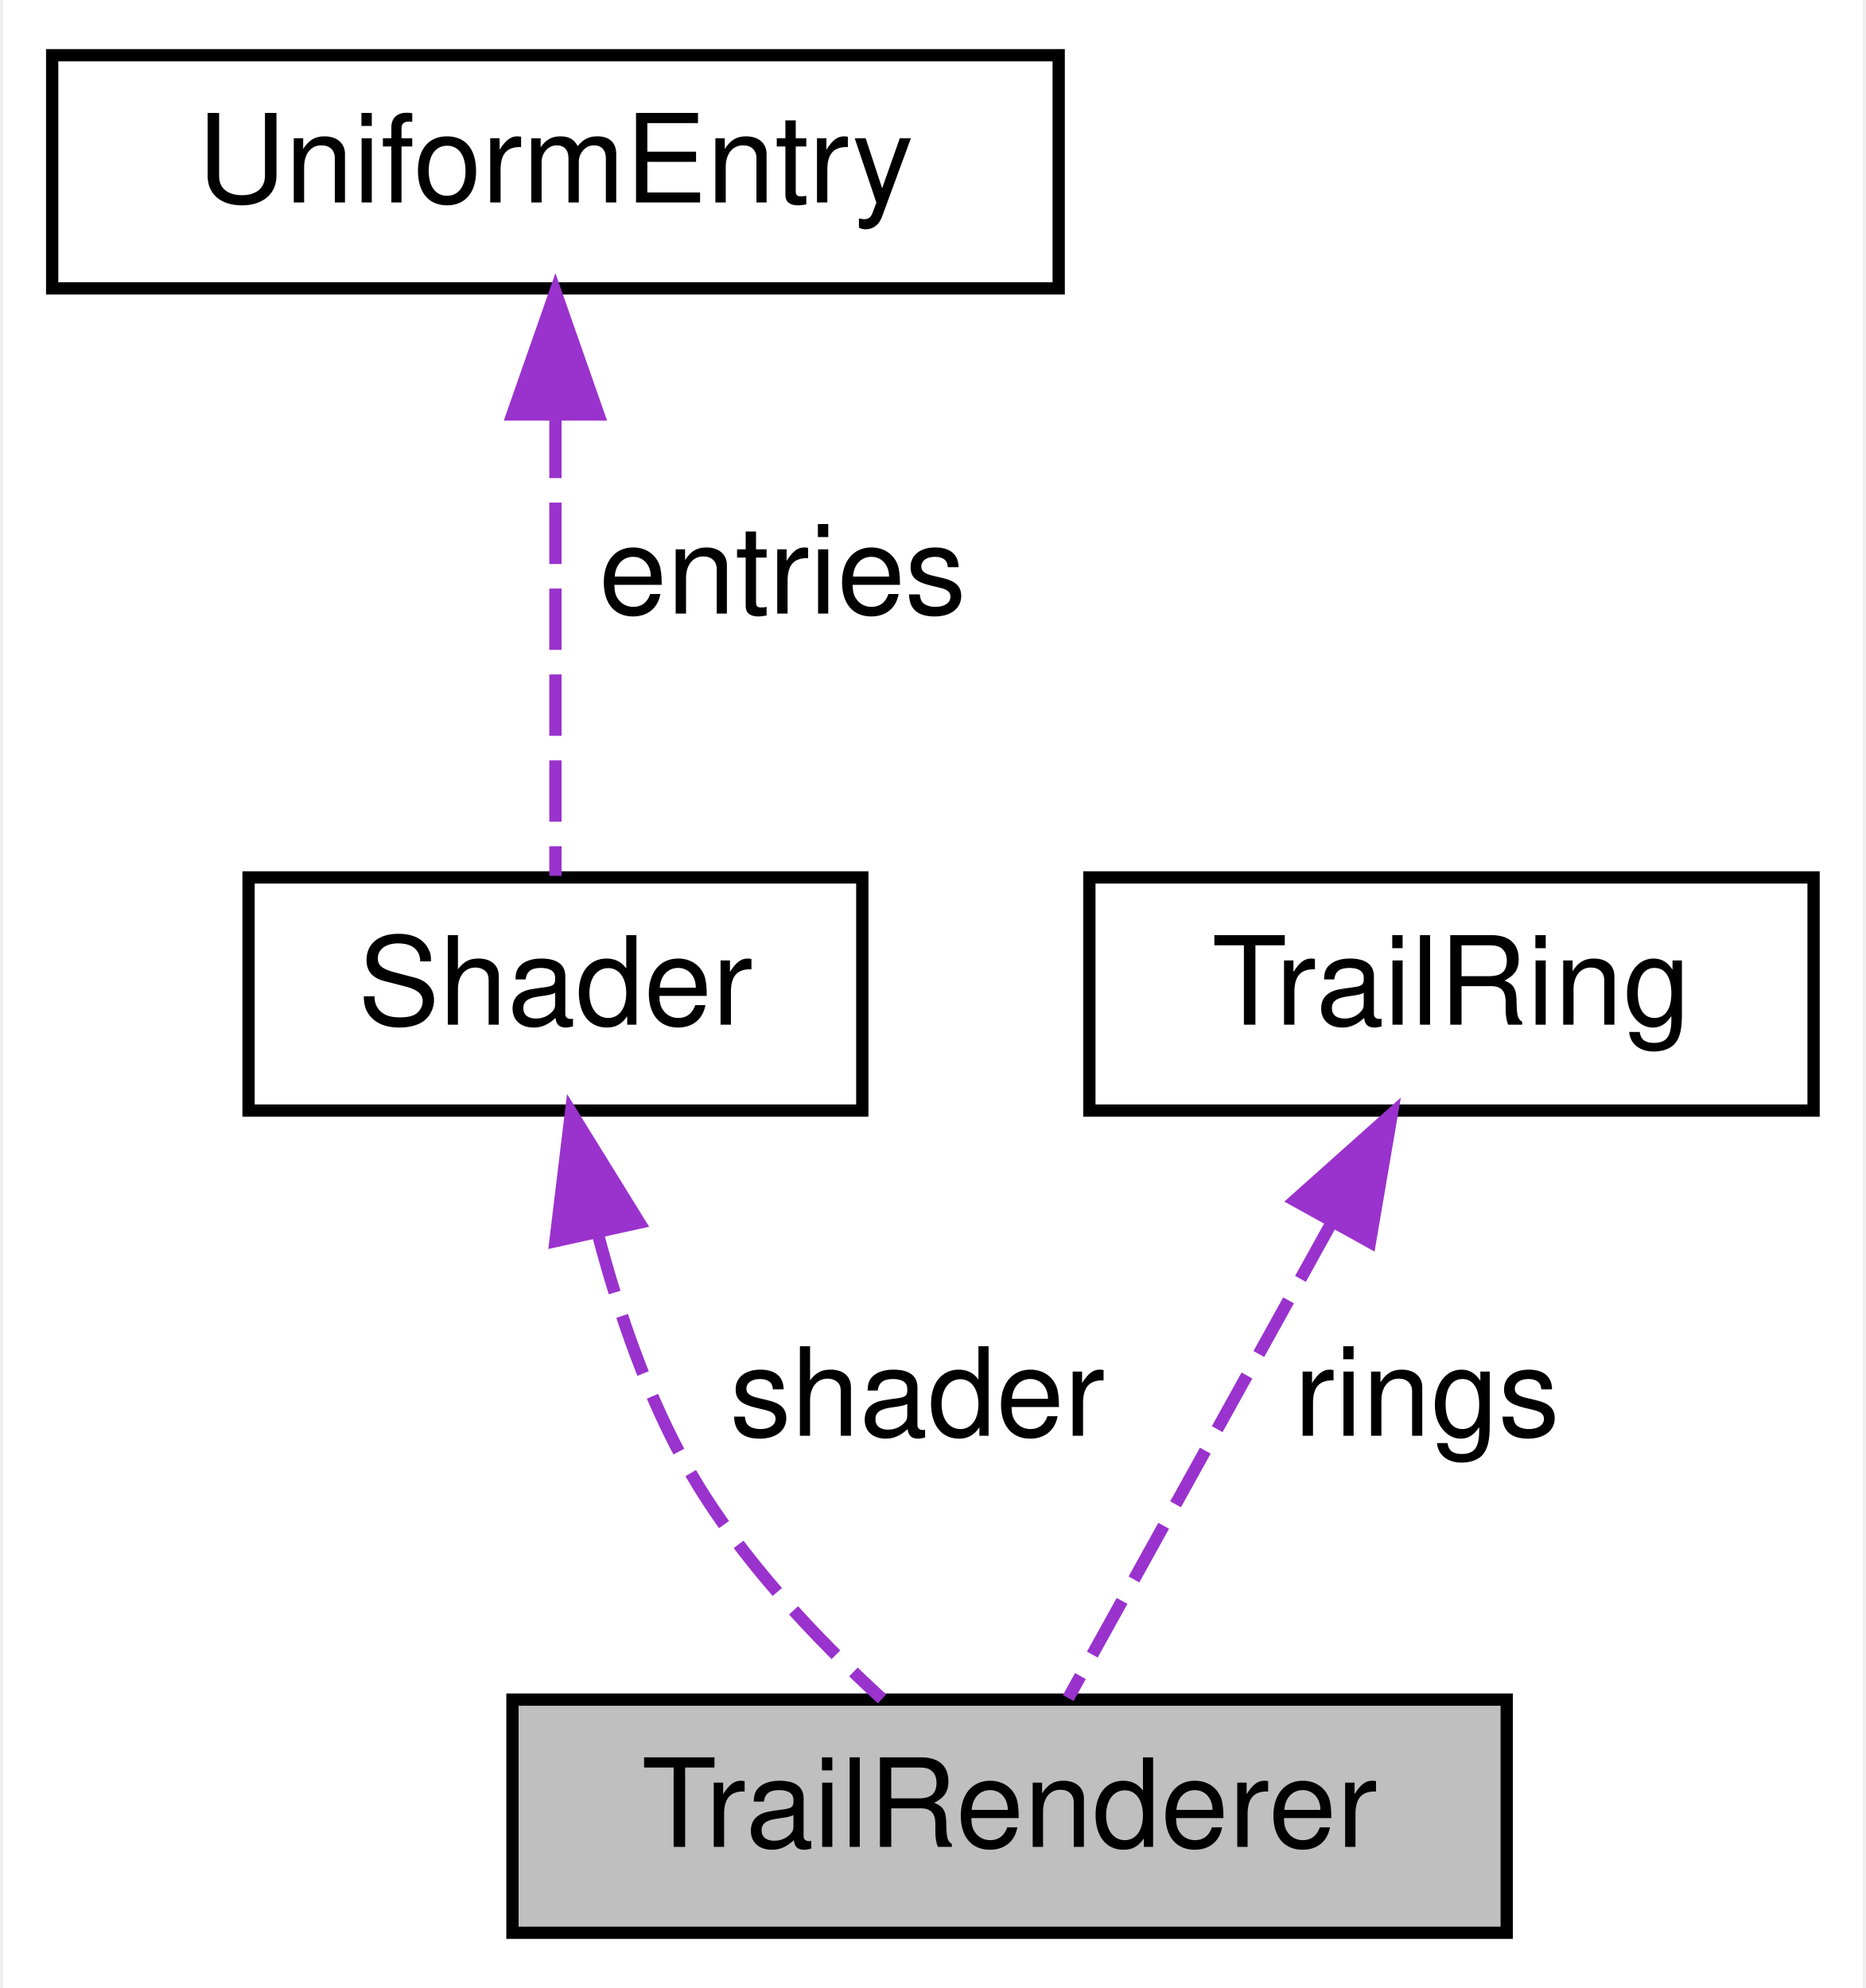
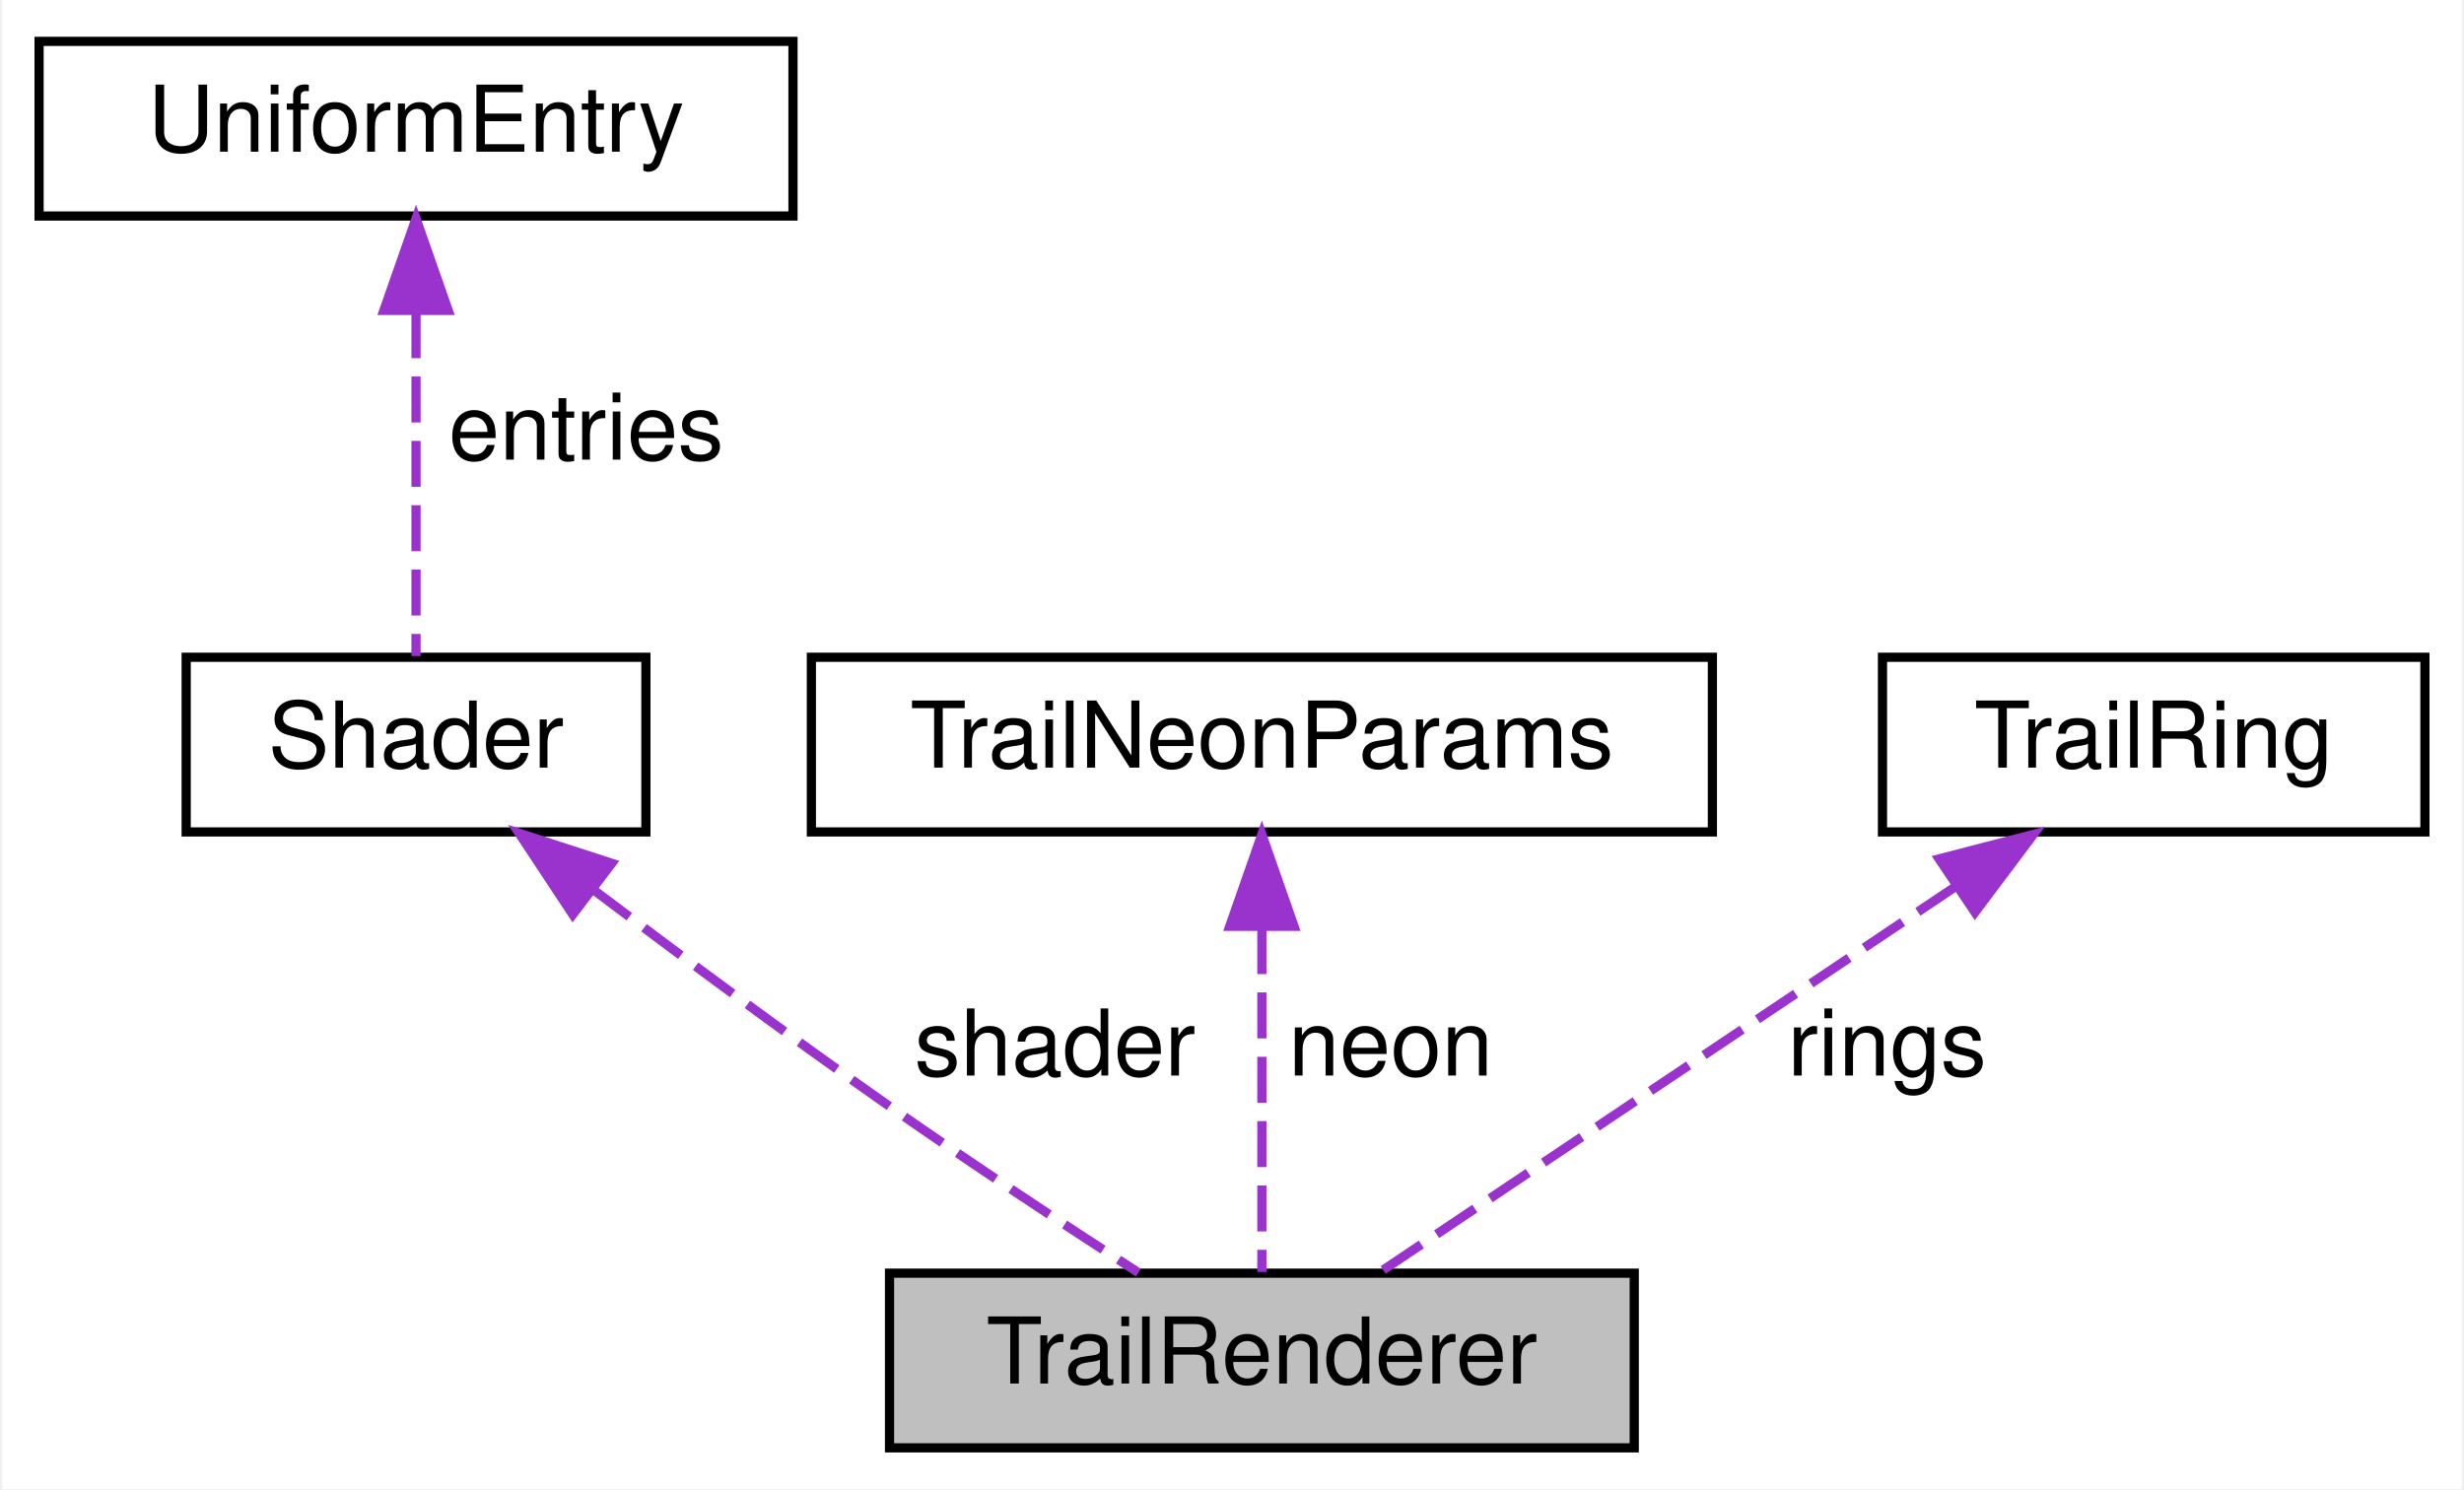
- <svg xmlns="http://www.w3.org/2000/svg" xmlns:xlink="http://www.w3.org/1999/xlink" width="152pt" height="162pt" viewBox="0.00 0.00 151.50 162.00">
+ <svg xmlns="http://www.w3.org/2000/svg" xmlns:xlink="http://www.w3.org/1999/xlink" width="268pt" height="162pt" viewBox="0.00 0.00 267.50 162.00">
  <g id="graph0" class="graph" transform="scale(1 1) rotate(0) translate(4 158)">
-     <polygon fill="white" stroke="transparent" points="-4,4 -4,-158 147.5,-158 147.5,4 -4,4" />
+     <polygon fill="white" stroke="transparent" points="-4,4 -4,-158 263.5,-158 263.5,4 -4,4" />
    <g id="node1" class="node">
      <g id="a_node1">
        <a xlink:title="Manages trail state and GPU resources for all bodies.">
-           <polygon fill="#bfbfbf" stroke="black" points="37.5,-0.5 37.5,-19.5 118.5,-19.5 118.5,-0.5 37.5,-0.5" />
-           <text text-anchor="middle" x="78" y="-7.5" font-family="Helvetica,sans-Serif" font-size="10.00">TrailRenderer</text>
+           <polygon fill="#bfbfbf" stroke="black" points="92.5,-0.5 92.5,-19.5 173.5,-19.5 173.5,-0.5 92.5,-0.5" />
+           <text text-anchor="middle" x="133" y="-7.5" font-family="Helvetica,sans-Serif" font-size="10.00">TrailRenderer</text>
        </a>
      </g>
    </g>
    <g id="node2" class="node">
      <g id="a_node2">
        <a xlink:href="structShader.html" target="_top" xlink:title="Wrapper for an OpenGL program with uniform caching and automatic cleanup.">
          <polygon fill="white" stroke="black" points="16,-67.5 16,-86.5 66,-86.5 66,-67.5 16,-67.5" />
          <text text-anchor="middle" x="41" y="-74.5" font-family="Helvetica,sans-Serif" font-size="10.00">Shader</text>
        </a>
      </g>
    </g>
    <g id="edge1" class="edge">
-       <path fill="none" stroke="#9a32cd" stroke-dasharray="5,2" d="M44.45,-57.48C46.14,-51.04 48.56,-43.94 52,-38 56.04,-31.01 62.26,-24.46 67.61,-19.56" />
-       <polygon fill="#9a32cd" stroke="#9a32cd" points="41,-56.86 42.27,-67.38 47.84,-58.37 41,-56.86" />
-       <text text-anchor="middle" x="70.5" y="-41" font-family="Helvetica,sans-Serif" font-size="10.00"> shader</text>
+       <path fill="none" stroke="#9a32cd" stroke-dasharray="5,2" d="M60.2,-61.28C69.68,-54.12 81.34,-45.47 92,-38 101.07,-31.64 111.5,-24.78 119.57,-19.56" />
+       <polygon fill="#9a32cd" stroke="#9a32cd" points="58.05,-58.52 52.21,-67.36 62.29,-64.09 58.05,-58.52" />
+       <text text-anchor="middle" x="110.5" y="-41" font-family="Helvetica,sans-Serif" font-size="10.00"> shader</text>
    </g>
    <g id="node3" class="node">
      <g id="a_node3">
        <a xlink:href="structUniformEntry.html" target="_top" xlink:title="Cached uniform metadata for fast lookup.">
          <polygon fill="white" stroke="black" points="0,-134.5 0,-153.5 82,-153.5 82,-134.5 0,-134.5" />
          <text text-anchor="middle" x="41" y="-141.5" font-family="Helvetica,sans-Serif" font-size="10.00">UniformEntry</text>
        </a>
      </g>
    </g>
    <g id="edge2" class="edge">
      <path fill="none" stroke="#9a32cd" stroke-dasharray="5,2" d="M41,-124.04C41,-111.67 41,-96.12 41,-86.63" />
      <polygon fill="#9a32cd" stroke="#9a32cd" points="37.5,-124.23 41,-134.23 44.5,-124.23 37.5,-124.23" />
      <text text-anchor="middle" x="59.5" y="-108" font-family="Helvetica,sans-Serif" font-size="10.00"> entries</text>
    </g>
    <g id="node4" class="node">
      <g id="a_node4">
-         <a xlink:href="structTrailRing.html" target="_top" xlink:title="Ring buffer of recorded positions for one body.">
-           <polygon fill="white" stroke="black" points="84.5,-67.5 84.5,-86.5 143.5,-86.5 143.5,-67.5 84.5,-67.5" />
-           <text text-anchor="middle" x="114" y="-74.5" font-family="Helvetica,sans-Serif" font-size="10.00">TrailRing</text>
+         <a xlink:href="structTrailNeonParams.html" target="_top" xlink:title="Runtime-adjustable neon glow profile parameters.">
+           <polygon fill="white" stroke="black" points="84,-67.5 84,-86.5 182,-86.5 182,-67.5 84,-67.5" />
+           <text text-anchor="middle" x="133" y="-74.5" font-family="Helvetica,sans-Serif" font-size="10.00">TrailNeonParams</text>
        </a>
      </g>
    </g>
    <g id="edge3" class="edge">
-       <path fill="none" stroke="#9a32cd" stroke-dasharray="5,2" d="M104.12,-58.16C97.18,-45.63 88.2,-29.41 82.78,-19.63" />
-       <polygon fill="#9a32cd" stroke="#9a32cd" points="101.24,-60.18 109.14,-67.23 107.36,-56.79 101.24,-60.18" />
-       <text text-anchor="middle" x="112" y="-41" font-family="Helvetica,sans-Serif" font-size="10.00"> rings</text>
+       <path fill="none" stroke="#9a32cd" stroke-dasharray="5,2" d="M133,-57.04C133,-44.67 133,-29.12 133,-19.63" />
+       <polygon fill="#9a32cd" stroke="#9a32cd" points="129.5,-57.23 133,-67.23 136.5,-57.23 129.5,-57.23" />
+       <text text-anchor="middle" x="147" y="-41" font-family="Helvetica,sans-Serif" font-size="10.00"> neon</text>
+     </g>
+     <g id="node5" class="node">
+       <g id="a_node5">
+         <a xlink:href="structTrailRing.html" target="_top" xlink:title="Ring buffer of recorded positions for one body.">
+           <polygon fill="white" stroke="black" points="200.5,-67.5 200.5,-86.5 259.5,-86.5 259.5,-67.5 200.5,-67.5" />
+           <text text-anchor="middle" x="230" y="-74.5" font-family="Helvetica,sans-Serif" font-size="10.00">TrailRing</text>
+         </a>
+       </g>
+     </g>
+     <g id="edge4" class="edge">
+       <path fill="none" stroke="#9a32cd" stroke-dasharray="5,2" d="M208.5,-61.59C189.31,-48.74 161.85,-30.33 145.87,-19.63" />
+       <polygon fill="#9a32cd" stroke="#9a32cd" points="206.66,-64.57 216.92,-67.23 210.56,-58.76 206.66,-64.57" />
+       <text text-anchor="middle" x="201" y="-41" font-family="Helvetica,sans-Serif" font-size="10.00"> rings</text>
    </g>
  </g>
</svg>
